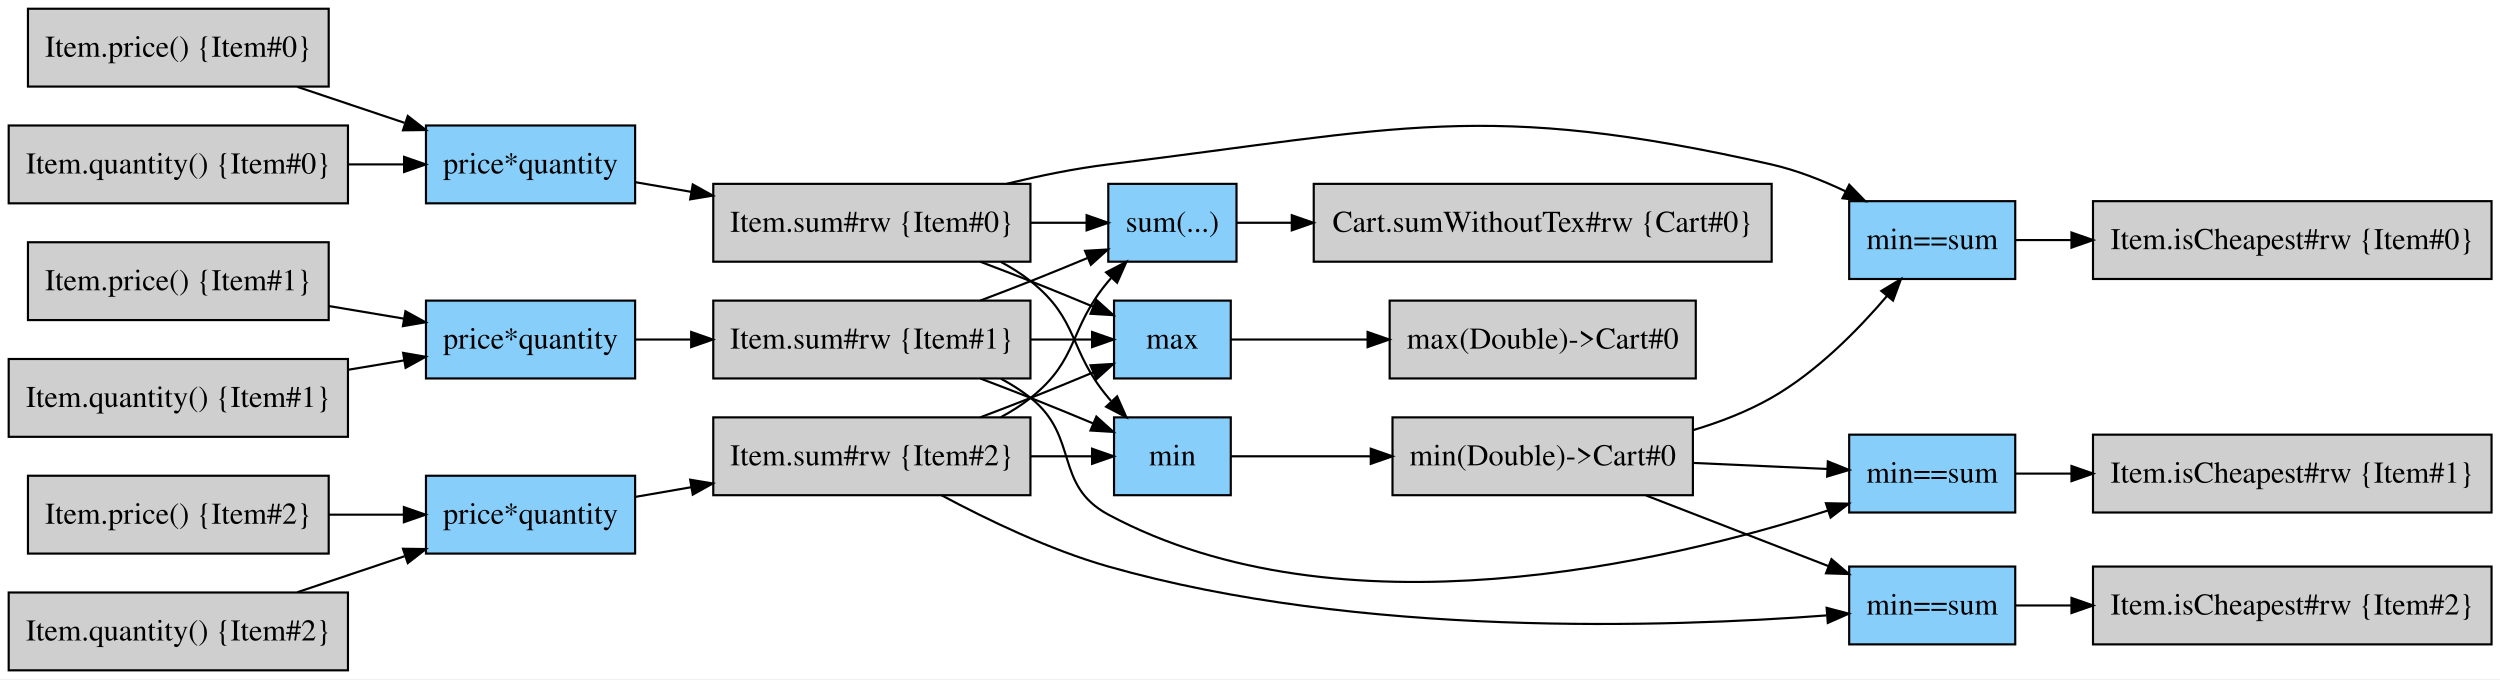
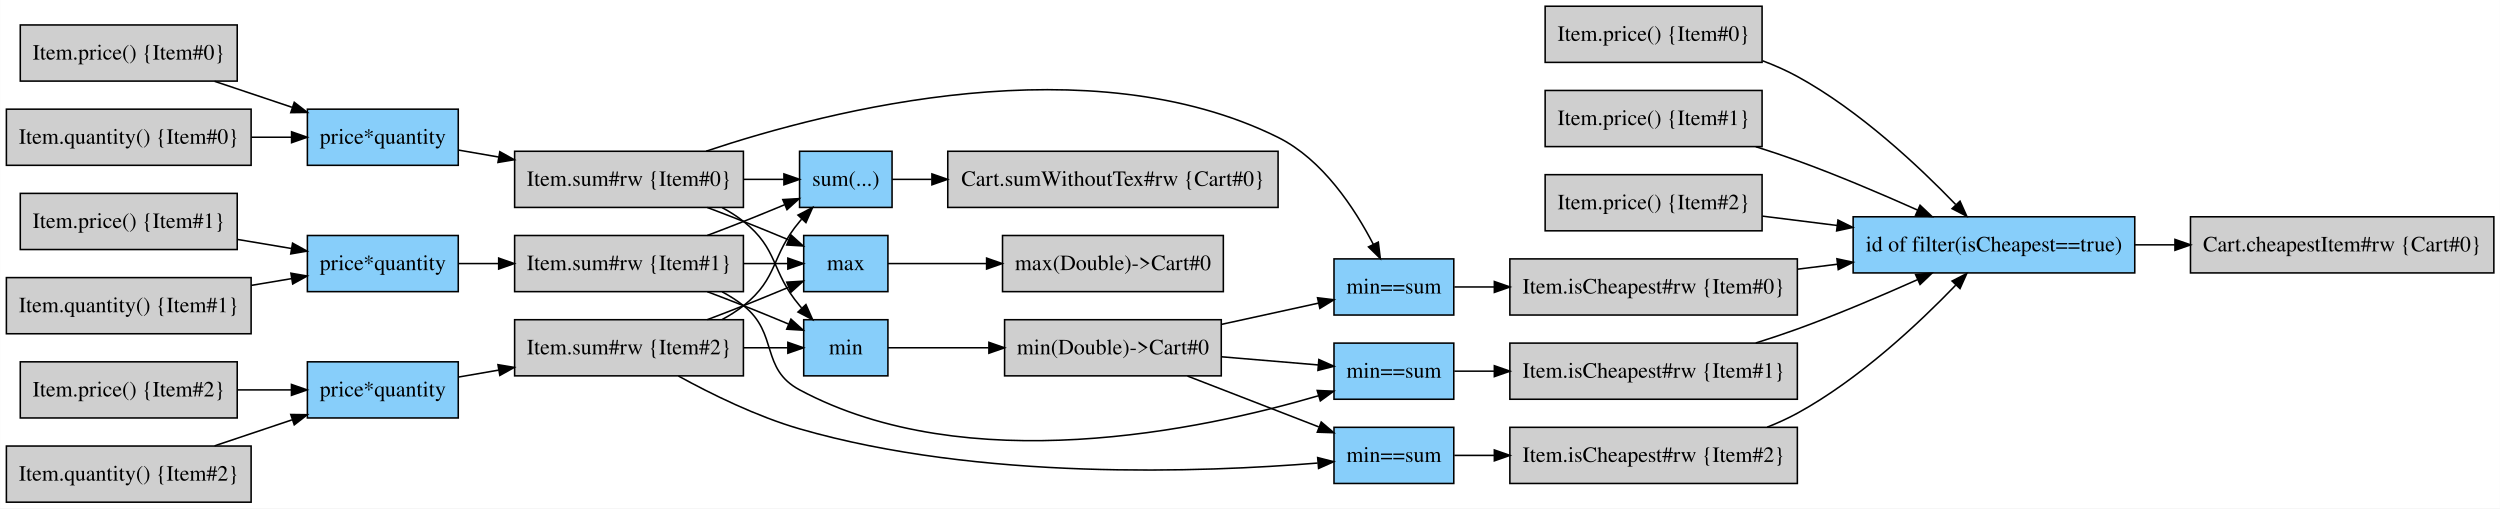
- <svg xmlns="http://www.w3.org/2000/svg" width="1156px" height="314px" viewBox="0.00 0.00 1156.30 314.00">
-   <g id="graph0" class="graph" transform="scale(1.0 1.0) rotate(0.0) translate(4.0 310.0)">
-     <polygon fill="white" stroke="transparent" points="-4,4 -4,-310 1152.3,-310 1152.3,4 -4,4" />
+ <svg xmlns="http://www.w3.org/2000/svg" width="1603px" height="326px" viewBox="0.00 0.00 1602.85 326.00">
+   <g id="graph0" class="graph" transform="scale(1.0 1.0) rotate(0.0) translate(4.0 322.0)">
+     <polygon fill="white" stroke="transparent" points="-4,4 -4,-322 1598.85,-322 1598.85,4 -4,4" />
    <g id="node1" class="node">
      <polygon fill="#cfcfcf" stroke="black" points="148.03,-306 8.93,-306 8.93,-270 148.03,-270 148.03,-306" />
      <text text-anchor="middle" x="78.48" y="-283.8" font-family="Times,serif" font-size="14.00">Item.price() {Item#0}</text>
    </g>
-     <g id="node8" class="node">
+     <g id="node11" class="node">
      <polygon fill="lightskyblue" stroke="black" points="289.76,-252 193.02,-252 193.02,-216 289.76,-216 289.76,-252" />
      <text text-anchor="middle" x="241.39" y="-229.8" font-family="Times,serif" font-size="14.00">price*quantity</text>
    </g>
    <g id="edge2" class="edge">
      <path fill="none" stroke="black" d="M133.51,-269.87C149.46,-264.51 166.97,-258.64 183.12,-253.22" />
      <polygon fill="black" stroke="black" points="184.61,-256.41 192.98,-249.91 182.38,-249.77 184.61,-256.41" />
    </g>
    <g id="node2" class="node">
      <polygon fill="#cfcfcf" stroke="black" points="156.94,-252 0.02,-252 0.02,-216 156.94,-216 156.94,-252" />
      <text text-anchor="middle" x="78.48" y="-229.8" font-family="Times,serif" font-size="14.00">Item.quantity() {Item#0}</text>
    </g>
    <g id="edge3" class="edge">
      <path fill="none" stroke="black" d="M157.11,-234C165.7,-234 174.33,-234 182.61,-234" />
      <polygon fill="black" stroke="black" points="182.89,-237.5 192.89,-234 182.89,-230.5 182.89,-237.5" />
    </g>
    <g id="node3" class="node">
      <polygon fill="#cfcfcf" stroke="black" points="148.03,-198 8.93,-198 8.93,-162 148.03,-162 148.03,-198" />
      <text text-anchor="middle" x="78.48" y="-175.8" font-family="Times,serif" font-size="14.00">Item.price() {Item#1}</text>
    </g>
-     <g id="node13" class="node">
+     <g id="node16" class="node">
      <polygon fill="lightskyblue" stroke="black" points="289.76,-171 193.02,-171 193.02,-135 289.76,-135 289.76,-171" />
      <text text-anchor="middle" x="241.39" y="-148.8" font-family="Times,serif" font-size="14.00">price*quantity</text>
    </g>
    <g id="edge8" class="edge">
      <path fill="none" stroke="black" d="M148.19,-168.47C159.7,-166.54 171.54,-164.55 182.73,-162.67" />
      <polygon fill="black" stroke="black" points="183.52,-166.09 192.81,-160.98 182.36,-159.19 183.52,-166.09" />
    </g>
    <g id="node4" class="node">
      <polygon fill="#cfcfcf" stroke="black" points="156.94,-144 0.02,-144 0.02,-108 156.94,-108 156.94,-144" />
      <text text-anchor="middle" x="78.48" y="-121.8" font-family="Times,serif" font-size="14.00">Item.quantity() {Item#1}</text>
    </g>
    <g id="edge9" class="edge">
      <path fill="none" stroke="black" d="M157.11,-139.03C165.79,-140.48 174.52,-141.95 182.89,-143.35" />
      <polygon fill="black" stroke="black" points="182.45,-146.83 192.89,-145.03 183.6,-139.92 182.45,-146.83" />
    </g>
    <g id="node5" class="node">
      <polygon fill="#cfcfcf" stroke="black" points="148.03,-90 8.93,-90 8.93,-54 148.03,-54 148.03,-90" />
      <text text-anchor="middle" x="78.48" y="-67.8" font-family="Times,serif" font-size="14.00">Item.price() {Item#2}</text>
    </g>
-     <g id="node17" class="node">
+     <g id="node20" class="node">
      <polygon fill="lightskyblue" stroke="black" points="289.76,-90 193.02,-90 193.02,-54 289.76,-54 289.76,-90" />
      <text text-anchor="middle" x="241.39" y="-67.8" font-family="Times,serif" font-size="14.00">price*quantity</text>
    </g>
    <g id="edge14" class="edge">
      <path fill="none" stroke="black" d="M148.19,-72C159.7,-72 171.54,-72 182.73,-72" />
      <polygon fill="black" stroke="black" points="182.81,-75.5 192.81,-72 182.81,-68.5 182.81,-75.5" />
    </g>
    <g id="node6" class="node">
      <polygon fill="#cfcfcf" stroke="black" points="156.94,-36 0.02,-36 0.02,0 156.94,0 156.94,-36" />
      <text text-anchor="middle" x="78.48" y="-13.8" font-family="Times,serif" font-size="14.00">Item.quantity() {Item#2}</text>
    </g>
    <g id="edge15" class="edge">
      <path fill="none" stroke="black" d="M133.51,-36.13C149.46,-41.49 166.97,-47.36 183.12,-52.78" />
      <polygon fill="black" stroke="black" points="182.38,-56.23 192.98,-56.09 184.61,-49.59 182.38,-56.23" />
    </g>
    <g id="node7" class="node">
+       <polygon fill="#cfcfcf" stroke="black" points="1125.77,-318 986.67,-318 986.67,-282 1125.77,-282 1125.77,-318" />
+       <text text-anchor="middle" x="1056.22" y="-295.8" font-family="Times,serif" font-size="14.00">Item.price() {Item#0}</text>
+     </g>
+     <g id="node29" class="node">
+       <polygon fill="lightskyblue" stroke="black" points="1364.73,-183 1184.16,-183 1184.16,-147 1364.73,-147 1364.73,-183" />
+       <text text-anchor="middle" x="1274.45" y="-160.8" font-family="Times,serif" font-size="14.00">id of filter(isCheapest==true)</text>
+     </g>
+     <g id="edge32" class="edge">
+       <path fill="none" stroke="black" d="M1126.14,-283.01C1133.81,-280.12 1141.36,-276.8 1148.3,-273 1188.07,-251.27 1226.4,-215.26 1249.92,-190.85" />
+       <polygon fill="black" stroke="black" points="1252.68,-193.02 1257.03,-183.36 1247.6,-188.21 1252.68,-193.02" />
+     </g>
+     <g id="node8" class="node">
+       <polygon fill="#cfcfcf" stroke="black" points="1125.77,-264 986.67,-264 986.67,-228 1125.77,-228 1125.77,-264" />
+       <text text-anchor="middle" x="1056.22" y="-241.8" font-family="Times,serif" font-size="14.00">Item.price() {Item#1}</text>
+     </g>
+     <g id="edge34" class="edge">
+       <path fill="none" stroke="black" d="M1121.73,-227.92C1130.71,-225.1 1139.78,-222.09 1148.3,-219 1174.21,-209.61 1202.44,-197.59 1225.53,-187.27" />
+       <polygon fill="black" stroke="black" points="1227.07,-190.41 1234.75,-183.12 1224.2,-184.03 1227.07,-190.41" />
+     </g>
+     <g id="node9" class="node">
+       <polygon fill="#cfcfcf" stroke="black" points="1125.77,-210 986.67,-210 986.67,-174 1125.77,-174 1125.77,-210" />
+       <text text-anchor="middle" x="1056.22" y="-187.8" font-family="Times,serif" font-size="14.00">Item.price() {Item#2}</text>
+     </g>
+     <g id="edge36" class="edge">
+       <path fill="none" stroke="black" d="M1125.93,-183.42C1141.19,-181.51 1157.66,-179.46 1173.88,-177.43" />
+       <polygon fill="black" stroke="black" points="1174.44,-180.89 1183.93,-176.18 1173.57,-173.94 1174.44,-180.89" />
+     </g>
+     <g id="node10" class="node">
      <polygon fill="#cfcfcf" stroke="black" points="472.6,-225 325.9,-225 325.9,-189 472.6,-189 472.6,-225" />
      <text text-anchor="middle" x="399.25" y="-202.8" font-family="Times,serif" font-size="14.00">Item.sum#rw {Item#0}</text>
    </g>
-     <g id="node10" class="node">
-       <polygon fill="lightskyblue" stroke="black" points="928.09,-217 851.28,-217 851.28,-181 928.09,-181 928.09,-217" />
-       <text text-anchor="middle" x="889.68" y="-194.8" font-family="Times,serif" font-size="14.00">min==sum</text>
+     <g id="node13" class="node">
+       <polygon fill="lightskyblue" stroke="black" points="928.09,-156 851.28,-156 851.28,-120 928.09,-120 928.09,-156" />
+       <text text-anchor="middle" x="889.68" y="-133.8" font-family="Times,serif" font-size="14.00">min==sum</text>
    </g>
    <g id="edge6" class="edge">
-       <path fill="none" stroke="black" d="M461.69,-225.06C476.91,-228.77 493.27,-232.11 508.68,-234 643.91,-250.58 682.34,-264.04 815.23,-234 826.85,-231.37 838.78,-226.68 849.56,-221.57" />
-       <polygon fill="black" stroke="black" points="851.31,-224.61 858.7,-217.01 848.19,-218.34 851.31,-224.61" />
-     </g>
-     <g id="node21" class="node">
+       <path fill="none" stroke="black" d="M448.71,-225.08C529.44,-252.05 694.51,-293.64 815.23,-234 844,-219.79 864.61,-188.3 876.54,-165.24" />
+       <polygon fill="black" stroke="black" points="879.69,-166.78 880.98,-156.26 873.41,-163.68 879.69,-166.78" />
+     </g>
+     <g id="node24" class="node">
      <polygon fill="lightskyblue" stroke="black" points="567.91,-225 508.6,-225 508.6,-189 567.91,-189 567.91,-225" />
      <text text-anchor="middle" x="538.26" y="-202.8" font-family="Times,serif" font-size="14.00">sum(...)</text>
    </g>
    <g id="edge20" class="edge">
      <path fill="none" stroke="black" d="M472.76,-207C481.6,-207 490.35,-207 498.42,-207" />
      <polygon fill="black" stroke="black" points="498.58,-210.5 508.58,-207 498.58,-203.5 498.58,-210.5" />
    </g>
-     <g id="node22" class="node">
+     <g id="node25" class="node">
      <polygon fill="lightskyblue" stroke="black" points="565.26,-117 511.26,-117 511.26,-81 565.26,-81 565.26,-117" />
      <text text-anchor="middle" x="538.26" y="-94.8" font-family="Times,serif" font-size="14.00">min</text>
    </g>
    <g id="edge24" class="edge">
      <path fill="none" stroke="black" d="M458.94,-188.89C463.81,-186.28 468.47,-183.33 472.68,-180 495.29,-162.09 490.07,-148.04 508.68,-126 509.08,-125.53 509.48,-125.05 509.9,-124.58" />
      <polygon fill="black" stroke="black" points="512.69,-126.72 516.99,-117.04 507.59,-121.92 512.69,-126.72" />
    </g>
-     <g id="node24" class="node">
+     <g id="node27" class="node">
      <polygon fill="lightskyblue" stroke="black" points="565.26,-171 511.26,-171 511.26,-135 565.26,-135 565.26,-171" />
      <text text-anchor="middle" x="538.26" y="-148.8" font-family="Times,serif" font-size="14.00">max</text>
    </g>
    <g id="edge28" class="edge">
      <path fill="none" stroke="black" d="M449.44,-188.96C457.23,-186.02 465.19,-182.96 472.68,-180 482.07,-176.29 492.17,-172.14 501.53,-168.23" />
      <polygon fill="black" stroke="black" points="503.09,-171.37 510.96,-164.27 500.38,-164.92 503.09,-171.37" />
    </g>
    <g id="edge1" class="edge">
      <path fill="none" stroke="black" d="M290,-225.75C298.2,-224.33 306.92,-222.82 315.73,-221.3" />
      <polygon fill="black" stroke="black" points="316.42,-224.73 325.68,-219.57 315.22,-217.83 316.42,-224.73" />
    </g>
-     <g id="node9" class="node">
-       <polygon fill="#cfcfcf" stroke="black" points="1148.39,-217 964.05,-217 964.05,-181 1148.39,-181 1148.39,-217" />
-       <text text-anchor="middle" x="1056.22" y="-194.8" font-family="Times,serif" font-size="14.00">Item.isCheapest#rw {Item#0}</text>
+     <g id="node12" class="node">
+       <polygon fill="#cfcfcf" stroke="black" points="1148.39,-156 964.05,-156 964.05,-120 1148.39,-120 1148.39,-156" />
+       <text text-anchor="middle" x="1056.22" y="-133.8" font-family="Times,serif" font-size="14.00">Item.isCheapest#rw {Item#0}</text>
+     </g>
+     <g id="edge33" class="edge">
+       <path fill="none" stroke="black" d="M1148.61,-149.41C1157.06,-150.47 1165.65,-151.54 1174.16,-152.6" />
+       <polygon fill="black" stroke="black" points="1173.76,-156.08 1184.11,-153.84 1174.62,-149.13 1173.76,-156.08" />
    </g>
    <g id="edge4" class="edge">
-       <path fill="none" stroke="black" d="M928.43,-199C936.29,-199 944.92,-199 953.88,-199" />
-       <polygon fill="black" stroke="black" points="954.1,-202.5 964.1,-199 954.1,-195.5 954.1,-202.5" />
-     </g>
-     <g id="node11" class="node">
+       <path fill="none" stroke="black" d="M928.43,-138C936.29,-138 944.92,-138 953.88,-138" />
+       <polygon fill="black" stroke="black" points="954.1,-141.5 964.1,-138 954.1,-134.5 954.1,-141.5" />
+     </g>
+     <g id="node14" class="node">
      <polygon fill="#cfcfcf" stroke="black" points="779,-117 640.06,-117 640.06,-81 779,-81 779,-117" />
      <text text-anchor="middle" x="709.53" y="-94.8" font-family="Times,serif" font-size="14.00">min(Double)-&gt;Cart#0</text>
    </g>
    <g id="edge5" class="edge">
-       <path fill="none" stroke="black" d="M779.04,-111.08C791.55,-114.82 804.14,-119.69 815.23,-126 836.12,-137.89 855.23,-157.27 868.71,-173.07" />
-       <polygon fill="black" stroke="black" points="866.16,-175.48 875.23,-180.96 871.55,-171.02 866.16,-175.48" />
-     </g>
-     <g id="node15" class="node">
-       <polygon fill="lightskyblue" stroke="black" points="928.09,-109 851.28,-109 851.28,-73 928.09,-73 928.09,-109" />
-       <text text-anchor="middle" x="889.68" y="-86.8" font-family="Times,serif" font-size="14.00">min==sum</text>
+       <path fill="none" stroke="black" d="M779.16,-114.02C799.93,-118.57 822.27,-123.46 841.32,-127.63" />
+       <polygon fill="black" stroke="black" points="840.73,-131.08 851.25,-129.8 842.22,-124.25 840.73,-131.08" />
+     </g>
+     <g id="node18" class="node">
+       <polygon fill="lightskyblue" stroke="black" points="928.09,-102 851.28,-102 851.28,-66 928.09,-66 928.09,-102" />
+       <text text-anchor="middle" x="889.68" y="-79.8" font-family="Times,serif" font-size="14.00">min==sum</text>
    </g>
    <g id="edge11" class="edge">
-       <path fill="none" stroke="black" d="M779.16,-95.92C799.83,-94.99 822.06,-93.99 841.06,-93.14" />
-       <polygon fill="black" stroke="black" points="841.41,-96.63 851.25,-92.68 841.1,-89.63 841.41,-96.63" />
-     </g>
-     <g id="node19" class="node">
+       <path fill="none" stroke="black" d="M779.16,-93.22C799.83,-91.48 822.06,-89.61 841.06,-88.01" />
+       <polygon fill="black" stroke="black" points="841.57,-91.48 851.25,-87.15 840.99,-84.5 841.57,-91.48" />
+     </g>
+     <g id="node22" class="node">
      <polygon fill="lightskyblue" stroke="black" points="928.09,-48 851.28,-48 851.28,-12 928.09,-12 928.09,-48" />
      <text text-anchor="middle" x="889.68" y="-25.8" font-family="Times,serif" font-size="14.00">min==sum</text>
    </g>
    <g id="edge17" class="edge">
      <path fill="none" stroke="black" d="M757.34,-80.87C783.3,-70.82 815.5,-58.35 841.52,-48.27" />
      <polygon fill="black" stroke="black" points="843.1,-51.41 851.16,-44.53 840.57,-44.88 843.1,-51.41" />
    </g>
-     <g id="node12" class="node">
+     <g id="node15" class="node">
      <polygon fill="#cfcfcf" stroke="black" points="472.6,-171 325.9,-171 325.9,-135 472.6,-135 472.6,-171" />
      <text text-anchor="middle" x="399.25" y="-148.8" font-family="Times,serif" font-size="14.00">Item.sum#rw {Item#1}</text>
    </g>
    <g id="edge12" class="edge">
-       <path fill="none" stroke="black" d="M458.94,-134.89C463.81,-132.28 468.47,-129.33 472.68,-126 495.29,-108.09 483.25,-85.61 508.68,-72 616.11,-14.5 766.03,-49.73 841.42,-73.91" />
-       <polygon fill="black" stroke="black" points="840.52,-77.3 851.11,-77.09 842.7,-70.65 840.52,-77.3" />
+       <path fill="none" stroke="black" d="M458.94,-134.89C463.81,-132.28 468.47,-129.33 472.68,-126 495.29,-108.09 483.25,-85.61 508.68,-72 616.03,-14.55 765.98,-46.12 841.4,-68.26" />
+       <polygon fill="black" stroke="black" points="840.51,-71.64 851.1,-71.17 842.53,-64.94 840.51,-71.64" />
    </g>
    <g id="edge21" class="edge">
      <path fill="none" stroke="black" d="M449.44,-171.04C457.23,-173.98 465.19,-177.04 472.68,-180 481.22,-183.38 490.34,-187.11 498.96,-190.7" />
      <polygon fill="black" stroke="black" points="497.85,-194.03 508.42,-194.66 500.55,-187.57 497.85,-194.03" />
    </g>
    <g id="edge25" class="edge">
      <path fill="none" stroke="black" d="M449.44,-134.96C457.23,-132.02 465.19,-128.96 472.68,-126 482.07,-122.29 492.17,-118.14 501.53,-114.23" />
      <polygon fill="black" stroke="black" points="503.09,-117.37 510.96,-110.27 500.38,-110.92 503.09,-117.37" />
    </g>
    <g id="edge29" class="edge">
      <path fill="none" stroke="black" d="M472.76,-153C482.53,-153 492.19,-153 500.94,-153" />
      <polygon fill="black" stroke="black" points="501.1,-156.5 511.1,-153 501.1,-149.5 501.1,-156.5" />
    </g>
    <g id="edge7" class="edge">
      <path fill="none" stroke="black" d="M290,-153C298.11,-153 306.73,-153 315.44,-153" />
      <polygon fill="black" stroke="black" points="315.68,-156.5 325.68,-153 315.68,-149.5 315.68,-156.5" />
    </g>
-     <g id="node14" class="node">
-       <polygon fill="#cfcfcf" stroke="black" points="1148.39,-109 964.05,-109 964.05,-73 1148.39,-73 1148.39,-109" />
-       <text text-anchor="middle" x="1056.22" y="-86.8" font-family="Times,serif" font-size="14.00">Item.isCheapest#rw {Item#1}</text>
+     <g id="node17" class="node">
+       <polygon fill="#cfcfcf" stroke="black" points="1148.39,-102 964.05,-102 964.05,-66 1148.39,-66 1148.39,-102" />
+       <text text-anchor="middle" x="1056.22" y="-79.8" font-family="Times,serif" font-size="14.00">Item.isCheapest#rw {Item#1}</text>
+     </g>
+     <g id="edge35" class="edge">
+       <path fill="none" stroke="black" d="M1121.73,-102.08C1130.71,-104.9 1139.78,-107.91 1148.3,-111 1174.21,-120.39 1202.44,-132.41 1225.53,-142.73" />
+       <polygon fill="black" stroke="black" points="1224.2,-145.97 1234.75,-146.88 1227.07,-139.59 1224.2,-145.97" />
    </g>
    <g id="edge10" class="edge">
-       <path fill="none" stroke="black" d="M928.43,-91C936.29,-91 944.92,-91 953.88,-91" />
-       <polygon fill="black" stroke="black" points="954.1,-94.5 964.1,-91 954.1,-87.5 954.1,-94.5" />
-     </g>
-     <g id="node16" class="node">
+       <path fill="none" stroke="black" d="M928.43,-84C936.29,-84 944.92,-84 953.88,-84" />
+       <polygon fill="black" stroke="black" points="954.1,-87.5 964.1,-84 954.1,-80.5 954.1,-87.5" />
+     </g>
+     <g id="node19" class="node">
      <polygon fill="#cfcfcf" stroke="black" points="472.6,-117 325.9,-117 325.9,-81 472.6,-81 472.6,-117" />
      <text text-anchor="middle" x="399.25" y="-94.8" font-family="Times,serif" font-size="14.00">Item.sum#rw {Item#2}</text>
    </g>
    <g id="edge18" class="edge">
-       <path fill="none" stroke="black" d="M431.45,-80.99C452.57,-69.66 481.47,-55.75 508.68,-48 624.32,-15.08 767.66,-19.87 840.82,-25.4" />
-       <polygon fill="black" stroke="black" points="840.85,-28.91 851.09,-26.21 841.4,-21.93 840.85,-28.91" />
+       <path fill="none" stroke="black" d="M430.94,-80.88C452.08,-69.27 481.2,-54.94 508.68,-47 624.18,-13.64 767.58,-19.13 840.79,-25.09" />
+       <polygon fill="black" stroke="black" points="840.81,-28.6 851.07,-25.96 841.4,-21.63 840.81,-28.6" />
    </g>
    <g id="edge22" class="edge">
      <path fill="none" stroke="black" d="M458.94,-117.11C463.81,-119.72 468.47,-122.67 472.68,-126 495.29,-143.91 490.07,-157.96 508.68,-180 509.08,-180.47 509.48,-180.95 509.9,-181.42" />
      <polygon fill="black" stroke="black" points="507.59,-184.08 516.99,-188.96 512.69,-179.28 507.59,-184.08" />
    </g>
    <g id="edge26" class="edge">
      <path fill="none" stroke="black" d="M472.76,-99C482.53,-99 492.19,-99 500.94,-99" />
      <polygon fill="black" stroke="black" points="501.1,-102.5 511.1,-99 501.1,-95.5 501.1,-102.5" />
    </g>
    <g id="edge30" class="edge">
      <path fill="none" stroke="black" d="M449.44,-117.04C457.23,-119.98 465.19,-123.04 472.68,-126 482.07,-129.71 492.17,-133.86 501.53,-137.77" />
      <polygon fill="black" stroke="black" points="500.38,-141.08 510.96,-141.73 503.09,-134.63 500.38,-141.08" />
    </g>
    <g id="edge13" class="edge">
      <path fill="none" stroke="black" d="M290,-80.25C298.2,-81.67 306.92,-83.18 315.73,-84.7" />
      <polygon fill="black" stroke="black" points="315.22,-88.17 325.68,-86.43 316.42,-81.27 315.22,-88.17" />
    </g>
-     <g id="node18" class="node">
+     <g id="node21" class="node">
      <polygon fill="#cfcfcf" stroke="black" points="1148.39,-48 964.05,-48 964.05,-12 1148.39,-12 1148.39,-48" />
      <text text-anchor="middle" x="1056.22" y="-25.8" font-family="Times,serif" font-size="14.00">Item.isCheapest#rw {Item#2}</text>
+     </g>
+     <g id="edge37" class="edge">
+       <path fill="none" stroke="black" d="M1129.01,-48.09C1135.69,-50.72 1142.23,-53.68 1148.3,-57 1188.07,-78.73 1226.4,-114.74 1249.92,-139.15" />
+       <polygon fill="black" stroke="black" points="1247.6,-141.79 1257.03,-146.64 1252.68,-136.98 1247.6,-141.79" />
    </g>
    <g id="edge16" class="edge">
      <path fill="none" stroke="black" d="M928.43,-30C936.29,-30 944.92,-30 953.88,-30" />
      <polygon fill="black" stroke="black" points="954.1,-33.5 964.1,-30 954.1,-26.5 954.1,-33.5" />
    </g>
-     <g id="node20" class="node">
+     <g id="node23" class="node">
      <polygon fill="#cfcfcf" stroke="black" points="815.43,-225 603.63,-225 603.63,-189 815.43,-189 815.43,-225" />
      <text text-anchor="middle" x="709.53" y="-202.8" font-family="Times,serif" font-size="14.00">Cart.sumWithoutTex#rw {Cart#0}</text>
    </g>
    <g id="edge19" class="edge">
      <path fill="none" stroke="black" d="M567.97,-207C575.52,-207 584.15,-207 593.33,-207" />
      <polygon fill="black" stroke="black" points="593.48,-210.5 603.48,-207 593.48,-203.5 593.48,-210.5" />
    </g>
    <g id="edge23" class="edge">
      <path fill="none" stroke="black" d="M565.33,-99C582.7,-99 606.53,-99 629.76,-99" />
      <polygon fill="black" stroke="black" points="630.01,-102.5 640.01,-99 630.01,-95.5 630.01,-102.5" />
    </g>
-     <g id="node23" class="node">
+     <g id="node26" class="node">
      <polygon fill="#cfcfcf" stroke="black" points="780.33,-171 638.74,-171 638.74,-135 780.33,-135 780.33,-171" />
      <text text-anchor="middle" x="709.53" y="-148.8" font-family="Times,serif" font-size="14.00">max(Double)-&gt;Cart#0</text>
    </g>
    <g id="edge27" class="edge">
      <path fill="none" stroke="black" d="M565.33,-153C582.38,-153 605.64,-153 628.46,-153" />
      <polygon fill="black" stroke="black" points="628.54,-156.5 638.54,-153 628.54,-149.5 628.54,-156.5" />
    </g>
+     <g id="node28" class="node">
+       <polygon fill="#cfcfcf" stroke="black" points="1594.98,-183 1400.46,-183 1400.46,-147 1594.98,-147 1594.98,-183" />
+       <text text-anchor="middle" x="1497.72" y="-160.8" font-family="Times,serif" font-size="14.00">Cart.cheapestItem#rw {Cart#0}</text>
+     </g>
+     <g id="edge31" class="edge">
+       <path fill="none" stroke="black" d="M1364.81,-165C1373.26,-165 1381.88,-165 1390.46,-165" />
+       <polygon fill="black" stroke="black" points="1390.51,-168.5 1400.51,-165 1390.51,-161.5 1390.51,-168.5" />
+     </g>
  </g>
</svg>
